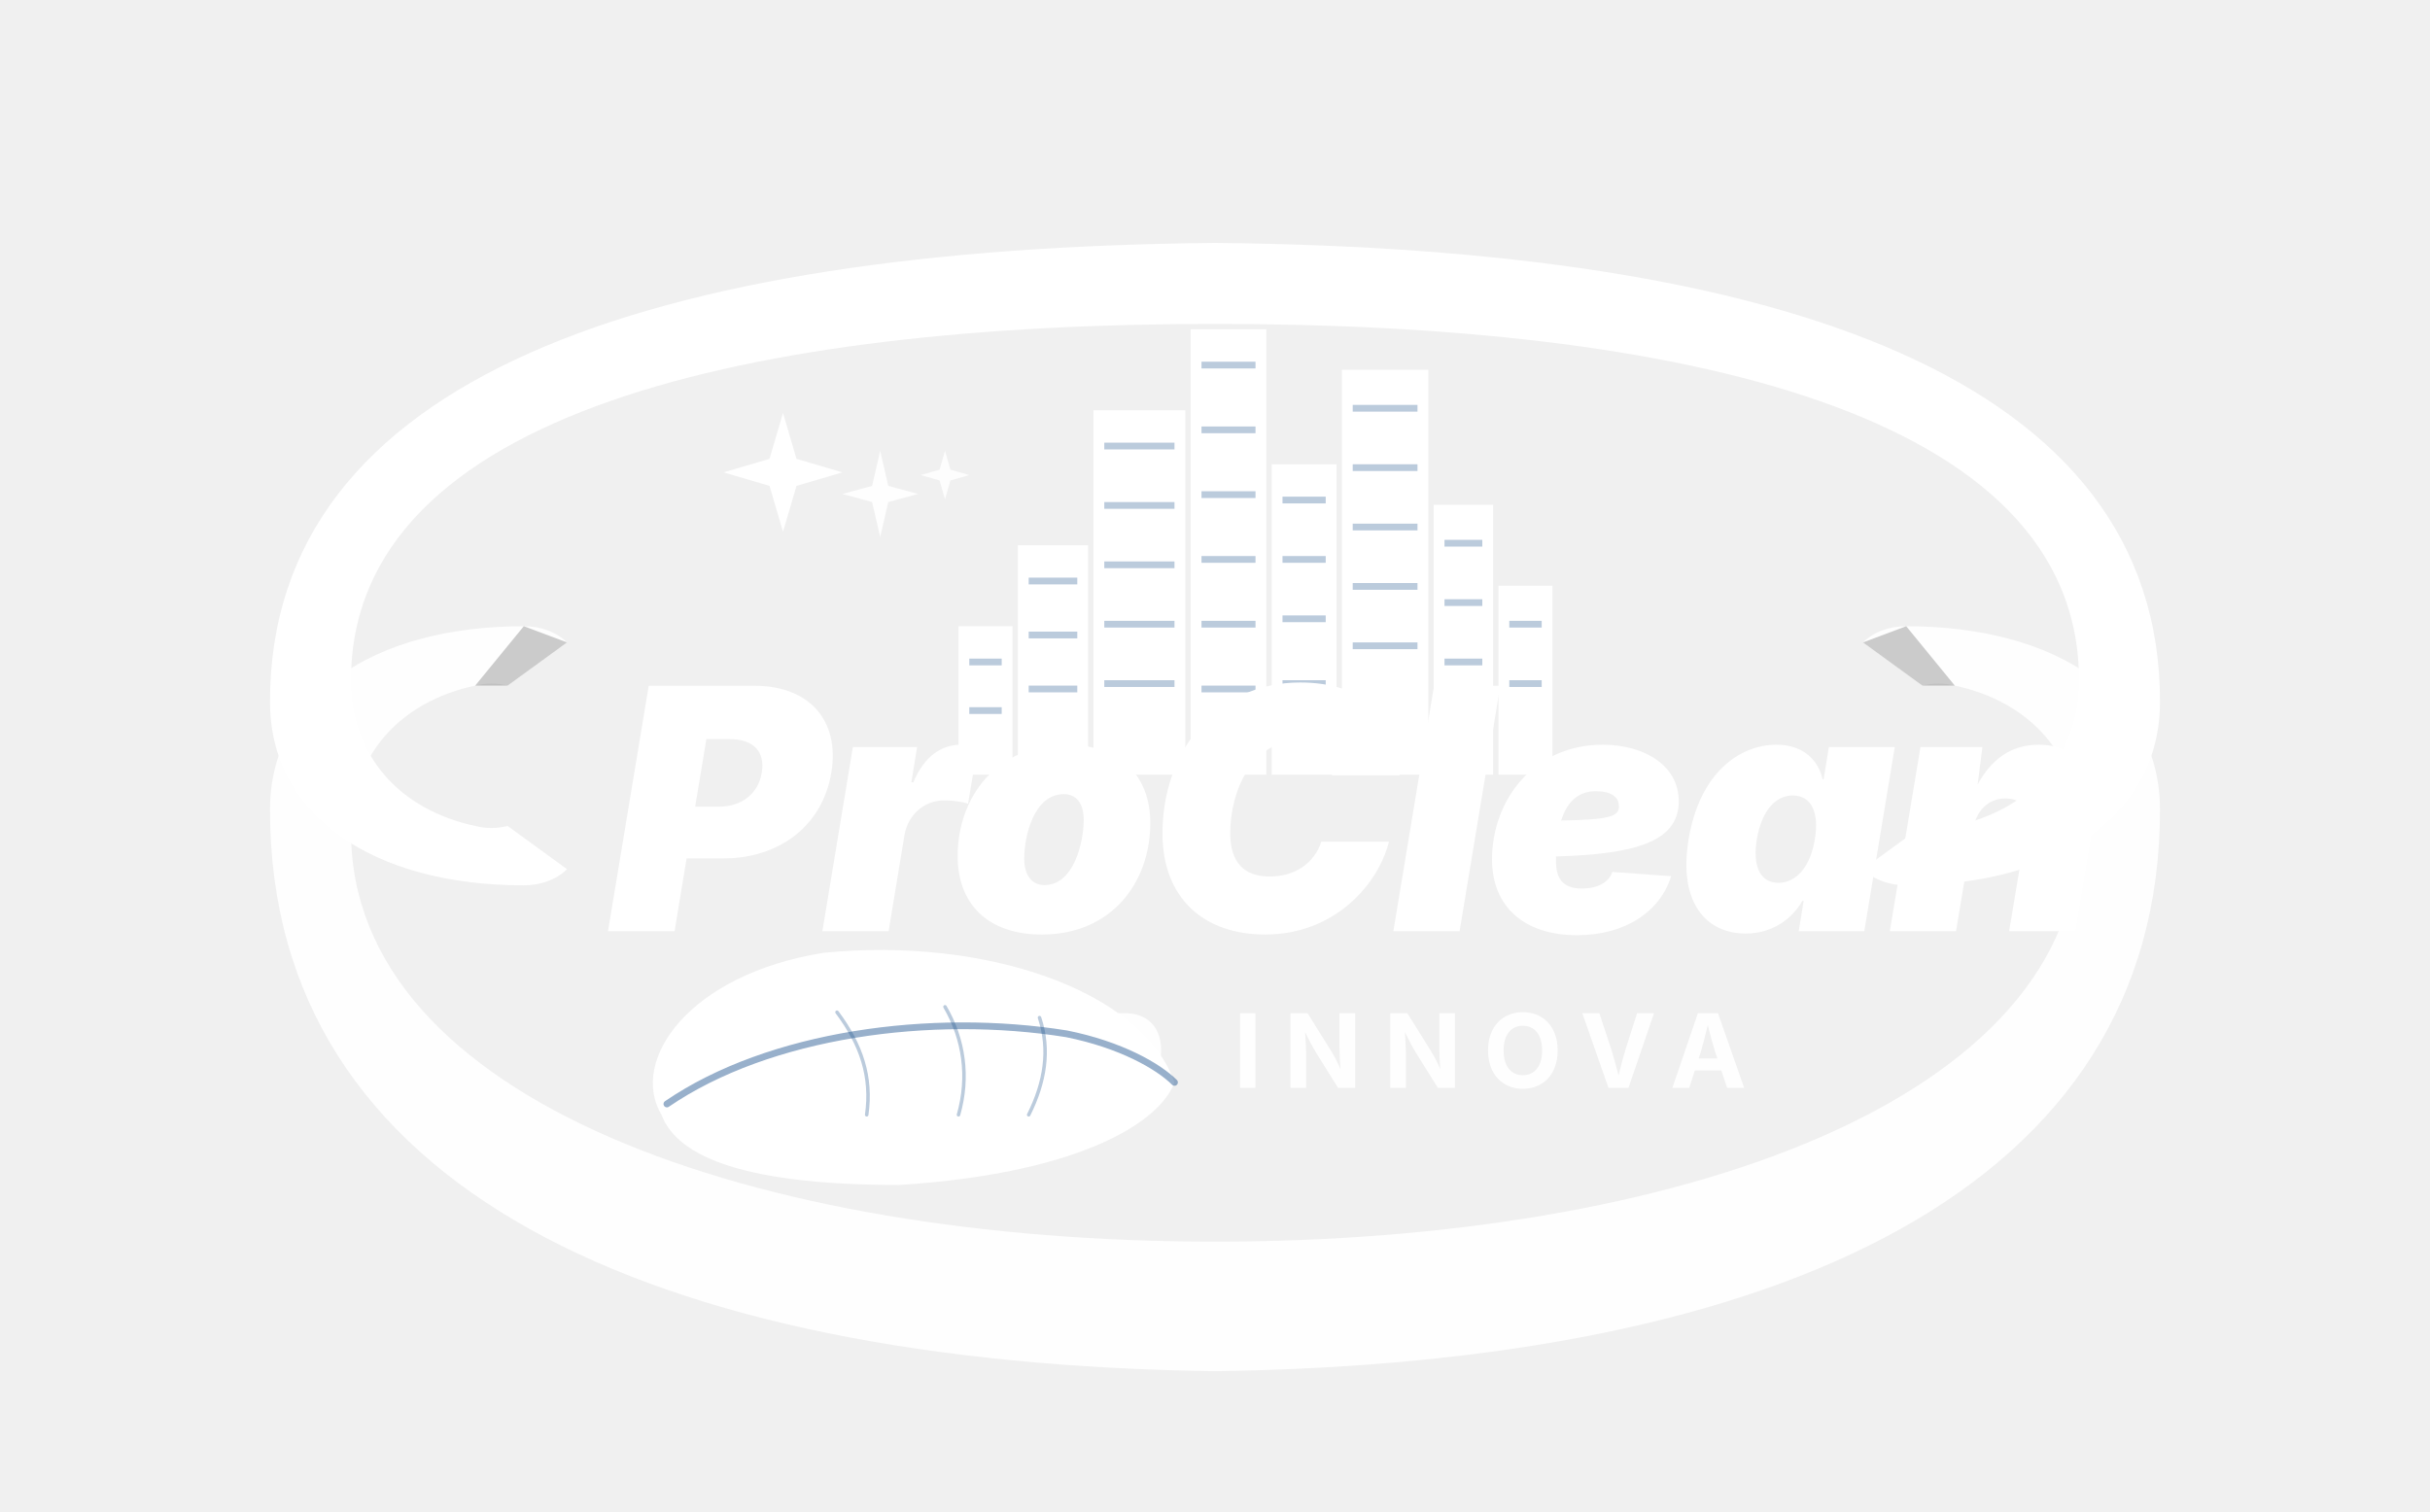
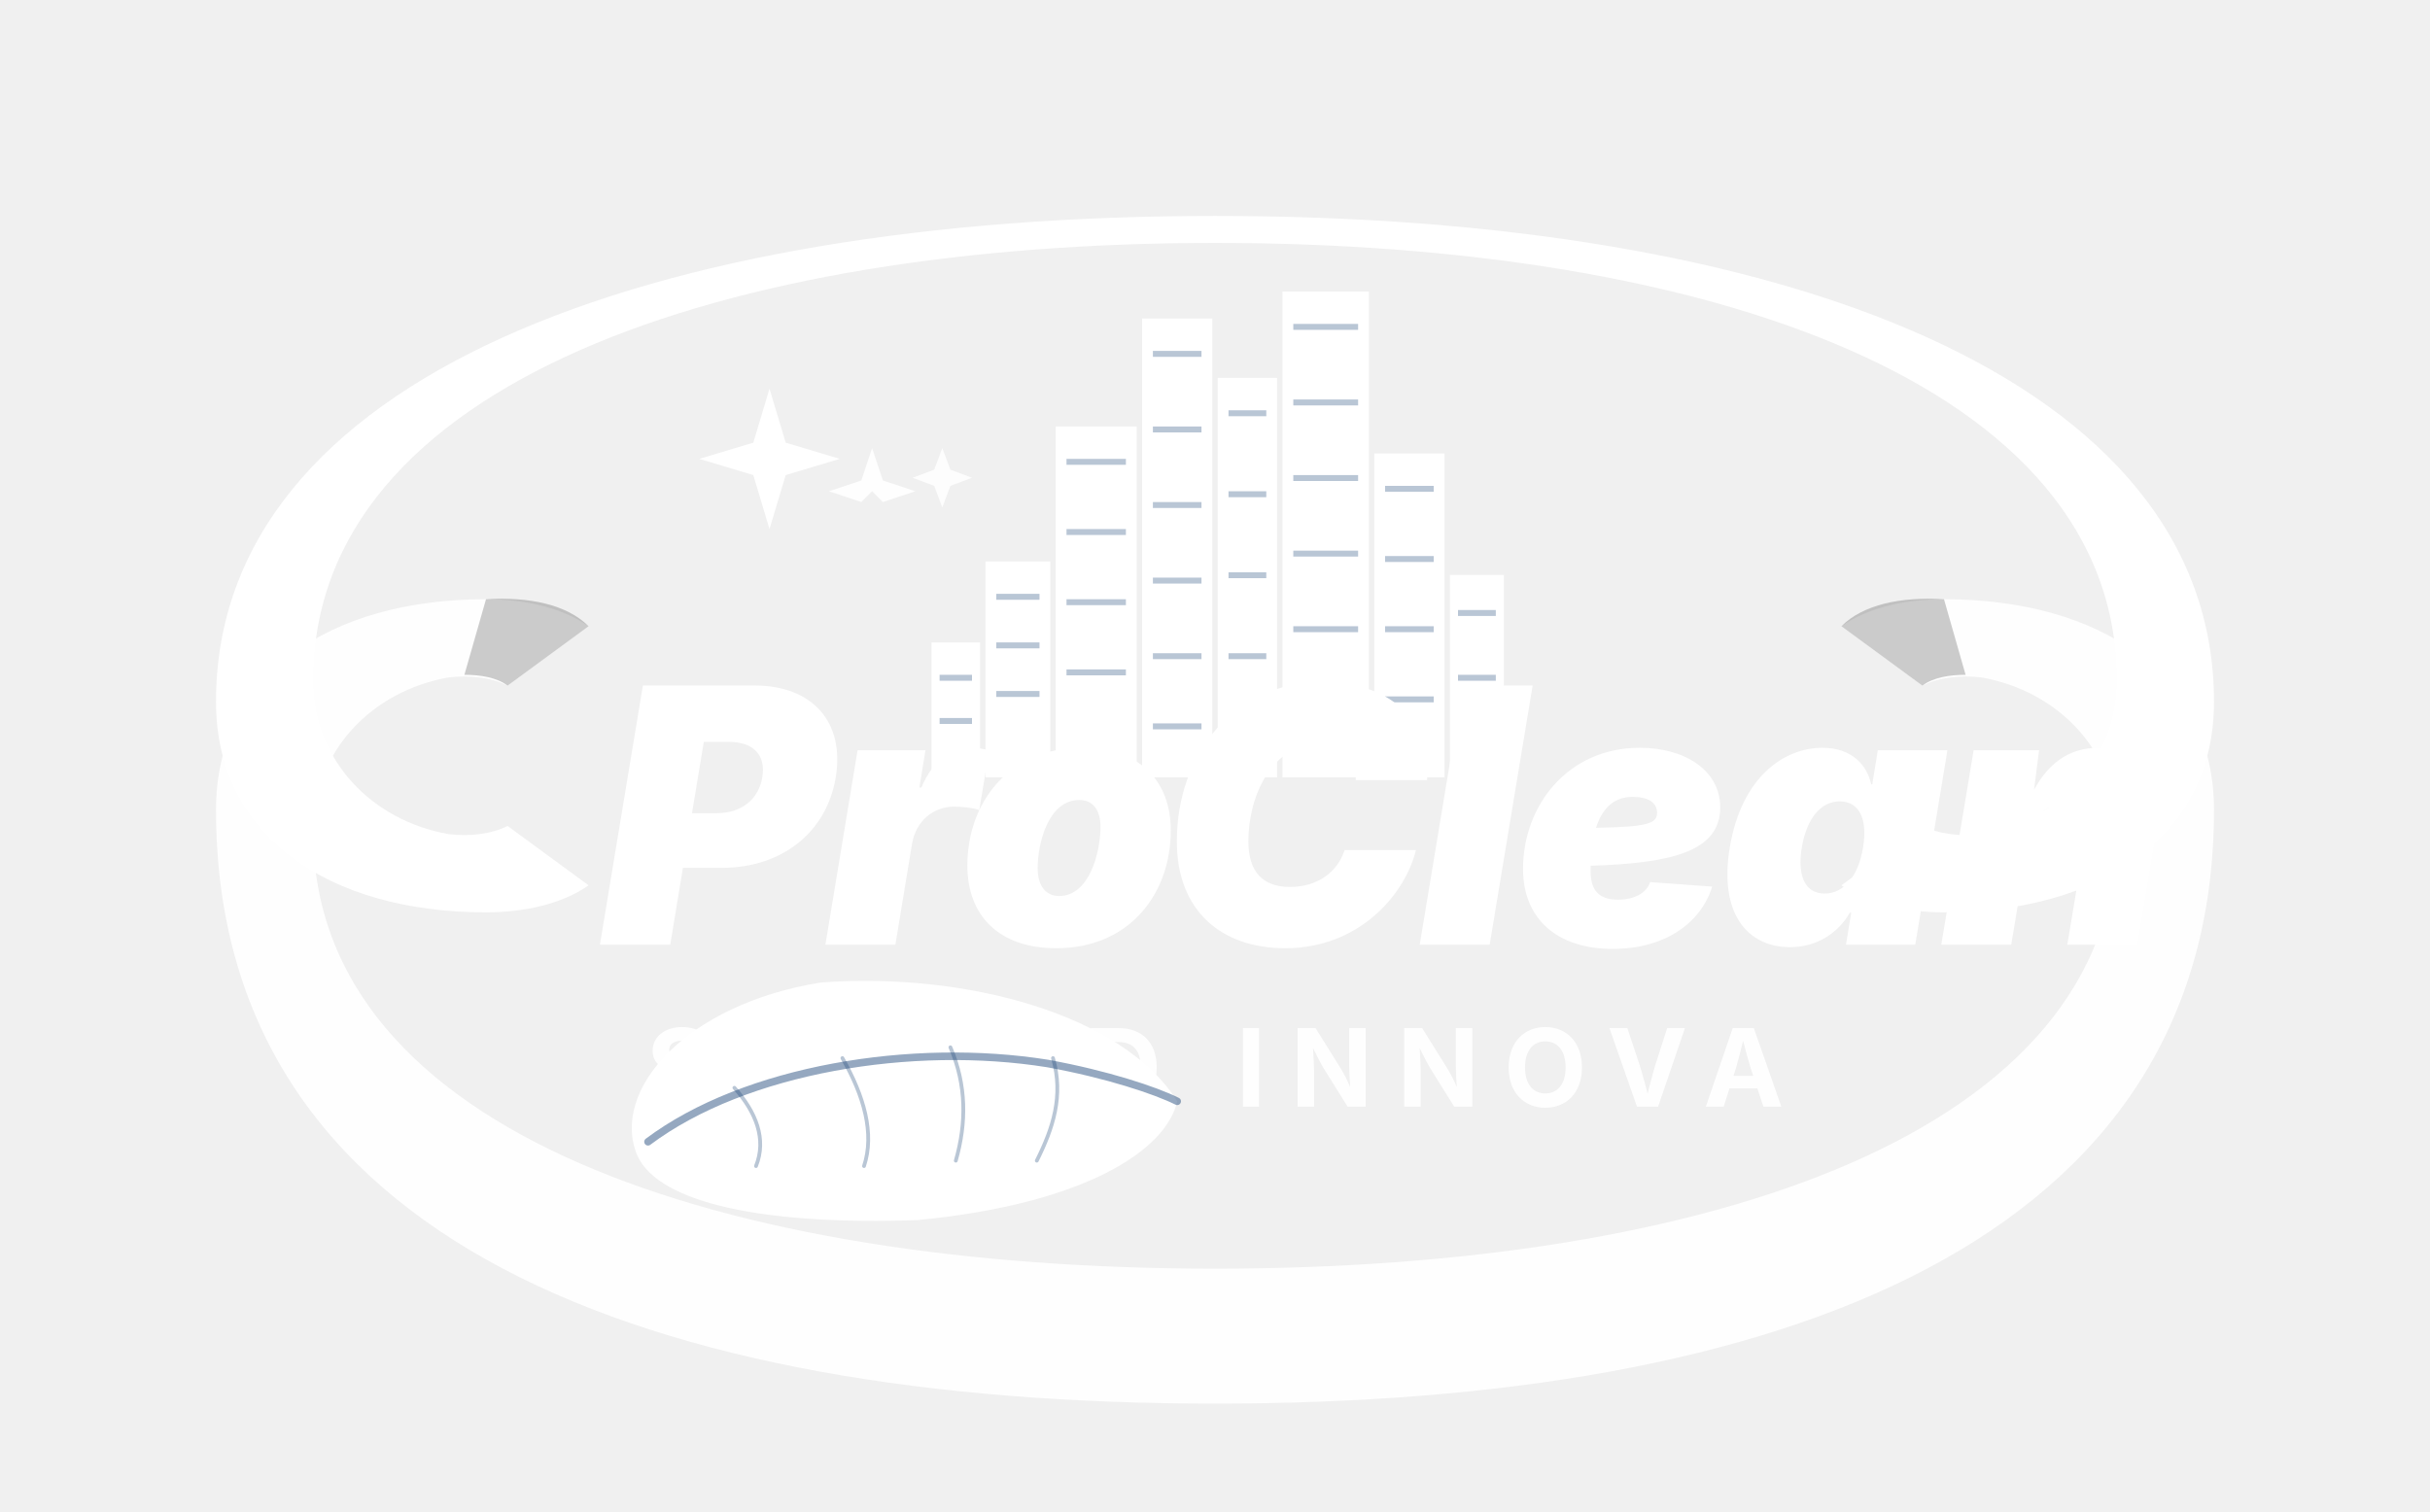
<svg xmlns="http://www.w3.org/2000/svg" viewBox="0 0 900 560" role="img" aria-label="ProClean Servid Innova">
-   <path d="M 100,300            C 100,440 240,505 450,508            C 660,505 800,440 800,300            C 800,258 762,232 706,232            C 700,232 694,234 690,238            L 712,254            C 716,253 720,253 724,254            C 752,260 770,280 770,308            C 770,408 620,460 450,460            C 280,460 130,408 130,308            C 130,280 148,260 176,254            C 180,253 184,253 188,254            L 210,238            C 206,234 200,232 194,232            C 138,232 100,258 100,300 Z" fill="#ffffff" opacity="0.92" />
-   <path d="M 100,260            C 100,140 240,92 450,90            C 660,92 800,140 800,260            C 800,302 762,328 706,328            C 700,328 694,326 690,322            L 712,306            C 716,307 720,307 724,306            C 752,300 770,280 770,252            C 770,152 620,120 450,120            C 280,120 130,152 130,252            C 130,280 148,300 176,306            C 180,307 184,307 188,306            L 210,322            C 206,326 200,328 194,328            C 138,328 100,302 100,260 Z" fill="#ffffff" />
-   <path d="M 194,232 L 210,238 L 188,254 L 176,254 Z" fill="#000000" opacity="0.20" />
-   <path d="M 706,232 L 690,238 L 712,254 L 724,254 Z" fill="#000000" opacity="0.20" />
-   <g transform="translate(355,82)" fill="#ffffff">
-     <rect x="0" y="150" width="20" height="55" />
-     <rect x="22" y="120" width="26" height="85" />
-     <rect x="50" y="70" width="34" height="135" />
-     <rect x="86" y="40" width="28" height="165" />
-     <rect x="116" y="90" width="24" height="115" />
-     <rect x="142" y="55" width="32" height="150" />
-     <rect x="176" y="105" width="22" height="100" />
-     <rect x="200" y="135" width="20" height="70" />
-     <g fill="#1A4F8B" opacity="0.30">
-       <rect x="4" y="162" width="12" height="2.5" />
-       <rect x="4" y="180" width="12" height="2.5" />
-       <rect x="26" y="132" width="18" height="2.5" />
-       <rect x="26" y="152" width="18" height="2.5" />
-       <rect x="26" y="172" width="18" height="2.5" />
-       <rect x="54" y="82" width="26" height="2.5" />
-       <rect x="54" y="104" width="26" height="2.5" />
-       <rect x="54" y="126" width="26" height="2.5" />
-       <rect x="54" y="148" width="26" height="2.5" />
-       <rect x="54" y="170" width="26" height="2.5" />
-       <rect x="90" y="52" width="20" height="2.5" />
-       <rect x="90" y="76" width="20" height="2.5" />
-       <rect x="90" y="100" width="20" height="2.5" />
-       <rect x="90" y="124" width="20" height="2.5" />
-       <rect x="90" y="148" width="20" height="2.5" />
-       <rect x="90" y="172" width="20" height="2.5" />
-       <rect x="120" y="102" width="16" height="2.5" />
-       <rect x="120" y="124" width="16" height="2.5" />
-       <rect x="120" y="146" width="16" height="2.5" />
-       <rect x="120" y="170" width="16" height="2.5" />
-       <rect x="146" y="68" width="24" height="2.5" />
-       <rect x="146" y="90" width="24" height="2.5" />
-       <rect x="146" y="112" width="24" height="2.5" />
-       <rect x="146" y="134" width="24" height="2.5" />
-       <rect x="146" y="156" width="24" height="2.5" />
-       <rect x="180" y="118" width="14" height="2.5" />
-       <rect x="180" y="140" width="14" height="2.5" />
-       <rect x="180" y="162" width="14" height="2.5" />
-       <rect x="204" y="148" width="12" height="2.5" />
-       <rect x="204" y="170" width="12" height="2.5" />
+   <path d="M 80,300            C 80,460 240,520 450,520            C 660,520 820,460 820,300            C 820,250 778,222 720,222            C 706,222 692,225 682,232            L 712,254            C 718,251 726,250 734,251            C 762,256 784,278 784,308            C 784,420 632,470 450,470            C 268,470 116,420 116,308            C 116,278 138,256 166,251            C 174,250 182,251 188,254            L 218,232            C 208,225 194,222 180,222            C 122,222 80,250 80,300 Z" fill="#ffffff" opacity="0.92" />
+   <path d="M 80,260            C 80,140 240,80 450,80            C 660,80 820,140 820,260            C 820,310 778,338 720,338            C 706,338 692,335 682,328            L 712,306            C 718,309 726,310 734,309            C 762,304 784,282 784,252            C 784,142 632,90 450,90            C 268,90 116,142 116,252            C 116,282 138,304 166,309            C 174,310 182,309 188,306            L 218,328            C 208,335 194,338 180,338            C 122,338 80,310 80,260 Z" fill="#ffffff" />
+   <path d="M 180,222 C 196,221 210,224 218,232 L 188,254 C 184,251 178,250 172,250 Z" fill="#000000" opacity="0.20" />
+   <path d="M 720,222 C 704,221 690,224 682,232 L 712,254 C 716,251 722,250 728,250 Z" fill="#000000" opacity="0.20" />
+   <g transform="translate(345,78)" fill="#ffffff">
+     <rect x="0" y="160" width="18" height="50" />
+     <rect x="20" y="130" width="24" height="80" />
+     <rect x="46" y="80" width="30" height="130" />
+     <rect x="78" y="40" width="26" height="170" />
+     <rect x="106" y="62" width="22" height="148" />
+     <rect x="130" y="30" width="32" height="180" />
+     <rect x="164" y="90" width="26" height="120" />
+     <rect x="192" y="135" width="20" height="75" />
+     <g fill="#143F73" opacity="0.30">
+       <rect x="3" y="172" width="12" height="2.2" />
+       <rect x="3" y="188" width="12" height="2.2" />
+       <rect x="24" y="142" width="16" height="2.2" />
+       <rect x="24" y="160" width="16" height="2.2" />
+       <rect x="24" y="178" width="16" height="2.2" />
+       <rect x="50" y="92" width="22" height="2.2" />
+       <rect x="50" y="118" width="22" height="2.2" />
+       <rect x="50" y="144" width="22" height="2.2" />
+       <rect x="50" y="170" width="22" height="2.2" />
+       <rect x="82" y="52" width="18" height="2.2" />
+       <rect x="82" y="80" width="18" height="2.2" />
+       <rect x="82" y="108" width="18" height="2.2" />
+       <rect x="82" y="136" width="18" height="2.2" />
+       <rect x="82" y="164" width="18" height="2.2" />
+       <rect x="82" y="190" width="18" height="2.2" />
+       <rect x="110" y="74" width="14" height="2.2" />
+       <rect x="110" y="104" width="14" height="2.2" />
+       <rect x="110" y="134" width="14" height="2.2" />
+       <rect x="110" y="164" width="14" height="2.2" />
+       <rect x="134" y="42" width="24" height="2.2" />
+       <rect x="134" y="70" width="24" height="2.2" />
+       <rect x="134" y="98" width="24" height="2.2" />
+       <rect x="134" y="126" width="24" height="2.2" />
+       <rect x="134" y="154" width="24" height="2.2" />
+       <rect x="134" y="182" width="24" height="2.2" />
+       <rect x="168" y="102" width="18" height="2.2" />
+       <rect x="168" y="128" width="18" height="2.2" />
+       <rect x="168" y="154" width="18" height="2.2" />
+       <rect x="168" y="180" width="18" height="2.2" />
+       <rect x="195" y="148" width="14" height="2.2" />
+       <rect x="195" y="172" width="14" height="2.2" />
    </g>
  </g>
-   <g transform="translate(290,175)" fill="#ffffff">
-     <path d="M 0,-22 L 5,-5 L 22,0 L 5,5 L 0,22 L -5,5 L -22,0 L -5,-5 Z" />
-     <path d="M 36,24 L 39,11 L 50,8 L 39,5 L 36,-8 L 33,5 L 22,8 L 33,11 Z" opacity="0.9" />
-     <path d="M 60,-8 L 62,-1 L 69,1 L 62,3 L 60,10 L 58,3 L 51,1 L 58,-1 Z" opacity="0.85" />
+   <g transform="translate(285,170)" fill="#ffffff">
+     <path d="M 0,-26 L 6,-6 L 26,0 L 6,6 L 0,26 L -6,6 L -26,0 L -6,-6 Z" />
+     <path d="M 38,28 m 0,-16 L 42,16 L 54,12 L 42,8 L 38,-4 L 34,8 L 22,12 L 34,16 Z" opacity="0.9" />
+     <path d="M 64,-4 L 67,4 L 75,7 L 67,10 L 64,18 L 61,10 L 53,7 L 61,4 Z" opacity="0.85" />
  </g>
  <g font-family="'Inter', 'Helvetica Neue', Arial, sans-serif" font-weight="900" font-style="italic" fill="#ffffff">
-     <text x="225" y="345" font-size="125" letter-spacing="-3">Pro</text>
-     <text x="425" y="345" font-size="125" letter-spacing="-3">Clean</text>
+     <text x="222" y="350" font-size="132" letter-spacing="-3.5">Pro</text>
+     <text x="430" y="350" font-size="132" letter-spacing="-3.5">Clean</text>
  </g>
-   <text x="450" y="403" text-anchor="middle" font-family="'Inter', 'Helvetica Neue', Arial, sans-serif" font-weight="700" font-size="38" letter-spacing="8" fill="#ffffff" opacity="0.95">SERVID INNOVA</text>
-   <g transform="translate(255,405)" fill="#ffffff">
-     <path d="M -10,8 C -22,-12 0,-44 50,-52 C 110,-58 168,-38 180,-4 C 174,12 142,30 78,34 C 22,34 -4,24 -10,8 Z" />
-     <path d="M -8,4 C 30,-22 90,-30 140,-22 C 160,-18 174,-10 180,-4" stroke="#1A4F8B" stroke-width="2.5" fill="none" stroke-linecap="round" opacity="0.45" />
-     <path d="M 55,-30 C 64,-18 68,-6 66,8" stroke="#1A4F8B" stroke-width="1.3" fill="none" stroke-linecap="round" opacity="0.30" />
-     <path d="M 95,-32 C 102,-20 104,-6 100,8" stroke="#1A4F8B" stroke-width="1.3" fill="none" stroke-linecap="round" opacity="0.30" />
-     <path d="M 130,-28 C 134,-16 132,-4 126,8" stroke="#1A4F8B" stroke-width="1.3" fill="none" stroke-linecap="round" opacity="0.30" />
+   <text x="450" y="410" text-anchor="middle" font-family="'Inter', 'Helvetica Neue', Arial, sans-serif" font-weight="700" font-size="40" letter-spacing="9" fill="#ffffff" opacity="0.95">SERVID INNOVA</text>
+   <g transform="translate(248,418)" fill="#ffffff">
+     <path d="M -12,10 C -22,-14 6,-46 56,-54 C 110,-58 168,-42 188,-10 C 184,8 154,28 92,34 C 36,36 -4,28 -12,10 Z" />
+     <path d="M -8,5 C 28,-22 90,-32 140,-24 C 162,-20 180,-14 188,-10" stroke="#143F73" stroke-width="2.8" fill="none" stroke-linecap="round" opacity="0.45" />
+     <path d="M 24,-15 C 32,-6 36,4 32,14" stroke="#143F73" stroke-width="1.4" fill="none" stroke-linecap="round" opacity="0.30" />
+     <path d="M 64,-26 C 72,-12 76,2 72,14" stroke="#143F73" stroke-width="1.4" fill="none" stroke-linecap="round" opacity="0.30" />
+     <path d="M 104,-30 C 110,-16 110,-2 106,12" stroke="#143F73" stroke-width="1.4" fill="none" stroke-linecap="round" opacity="0.30" />
+     <path d="M 142,-26 C 146,-12 142,0 136,12" stroke="#143F73" stroke-width="1.4" fill="none" stroke-linecap="round" opacity="0.30" />
  </g>
</svg>
